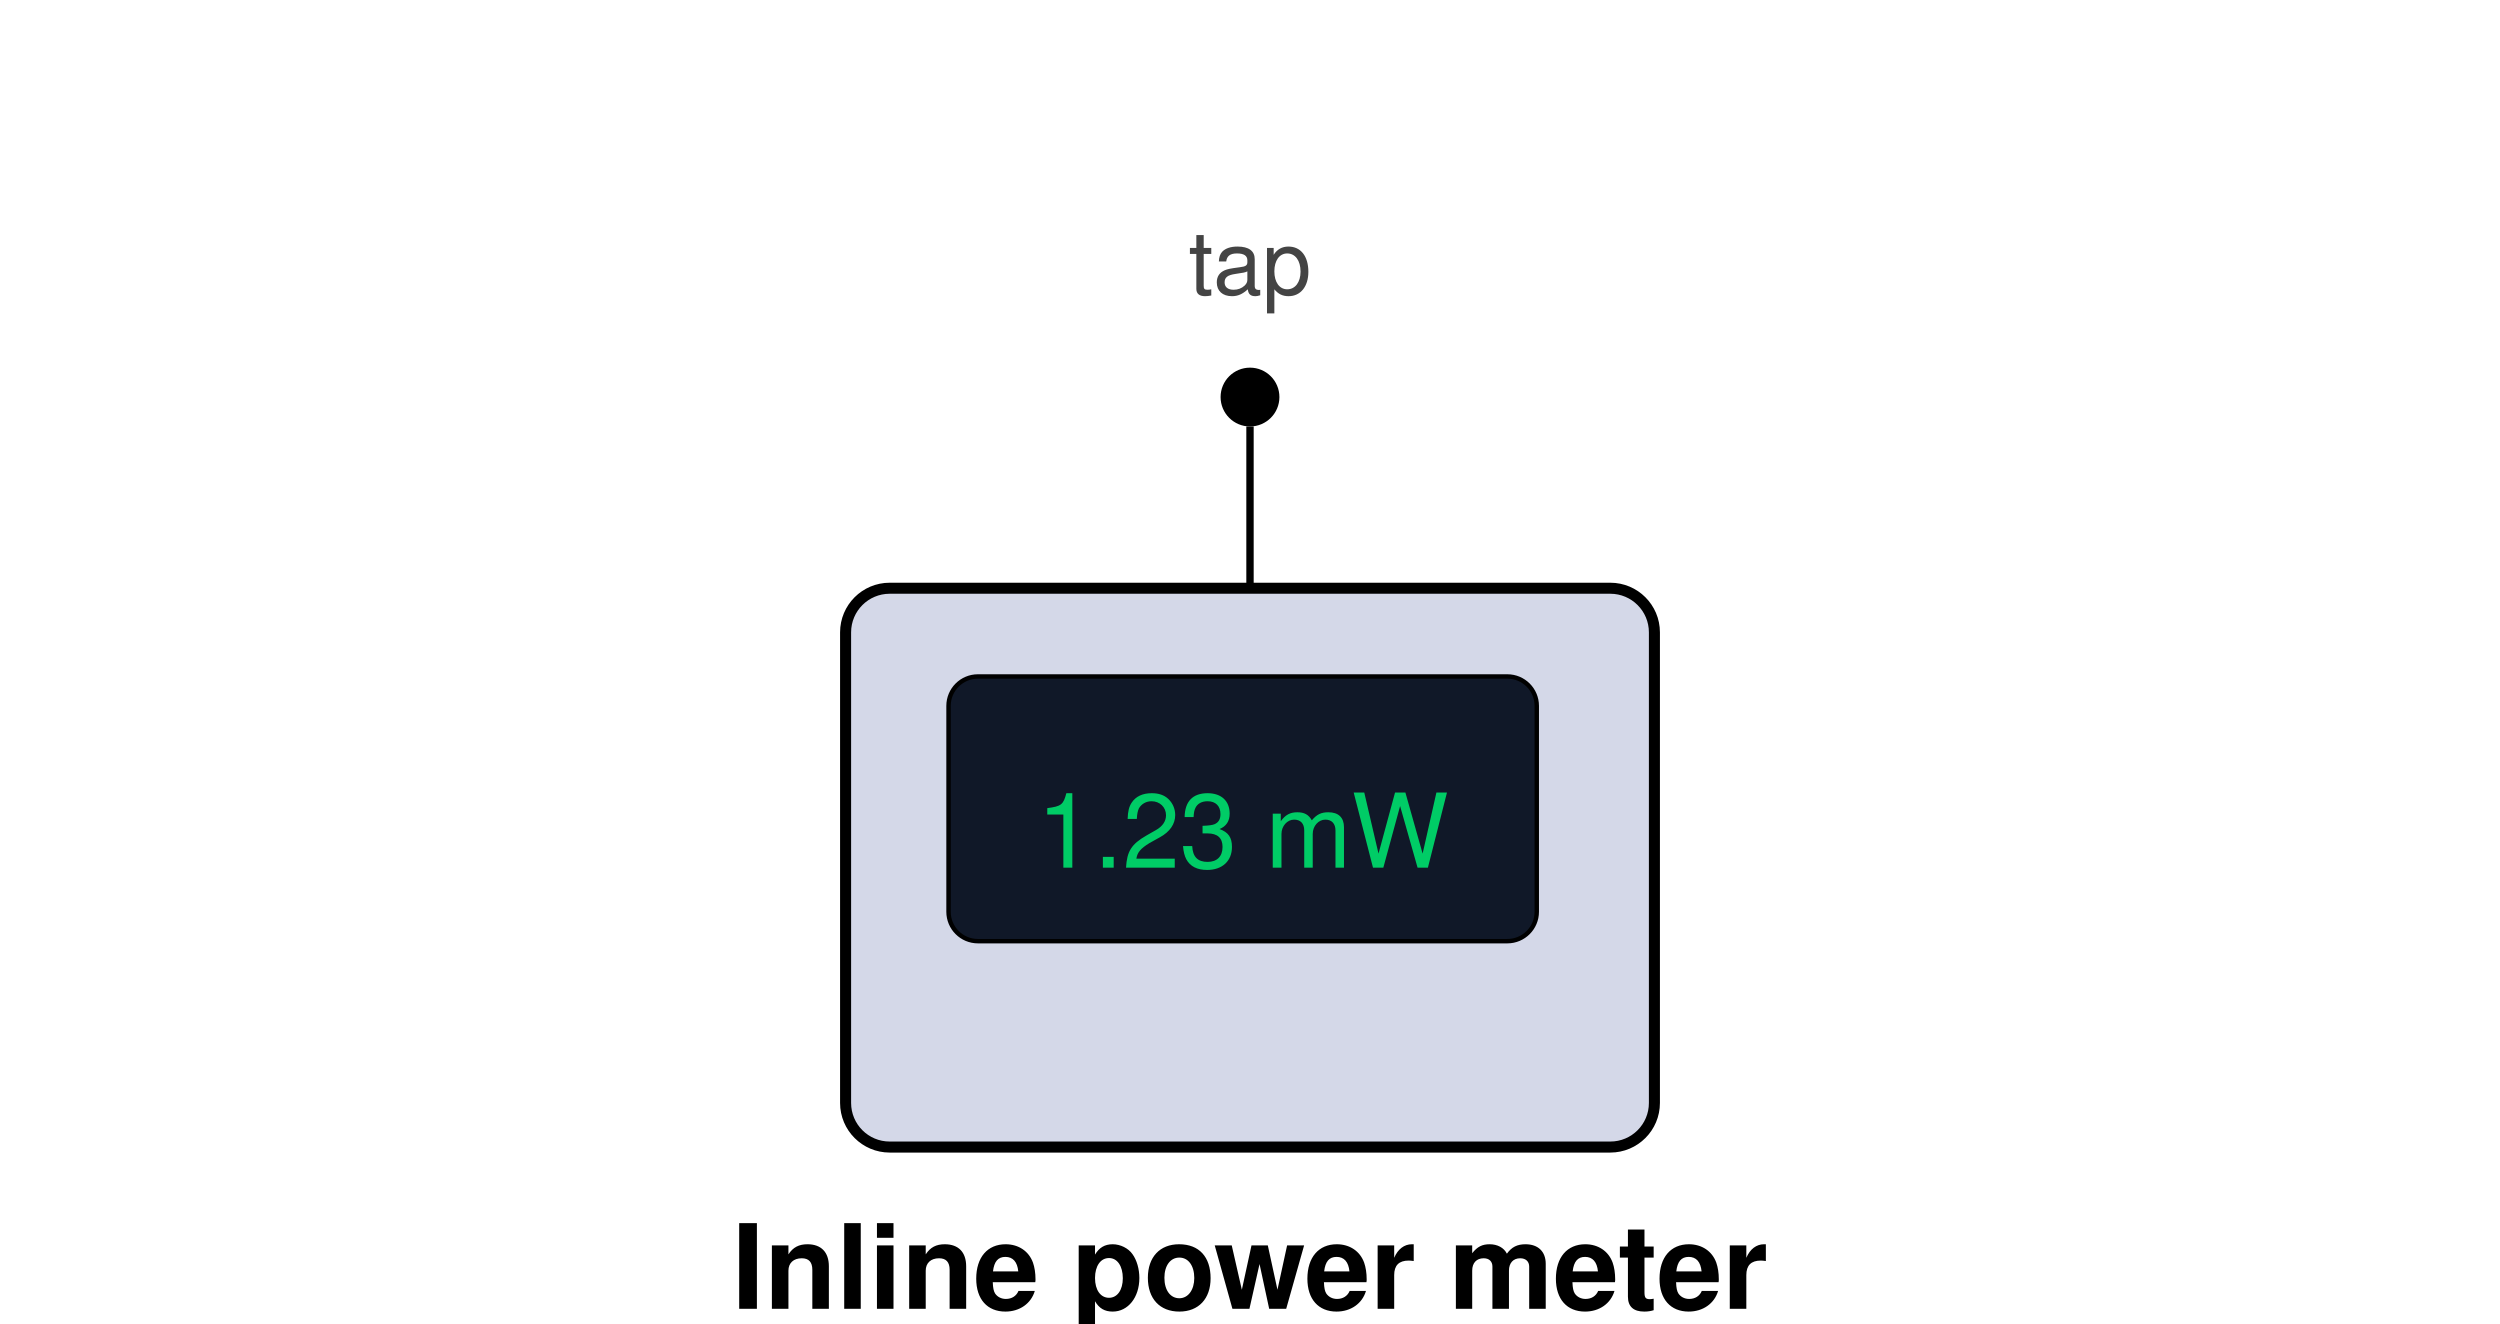
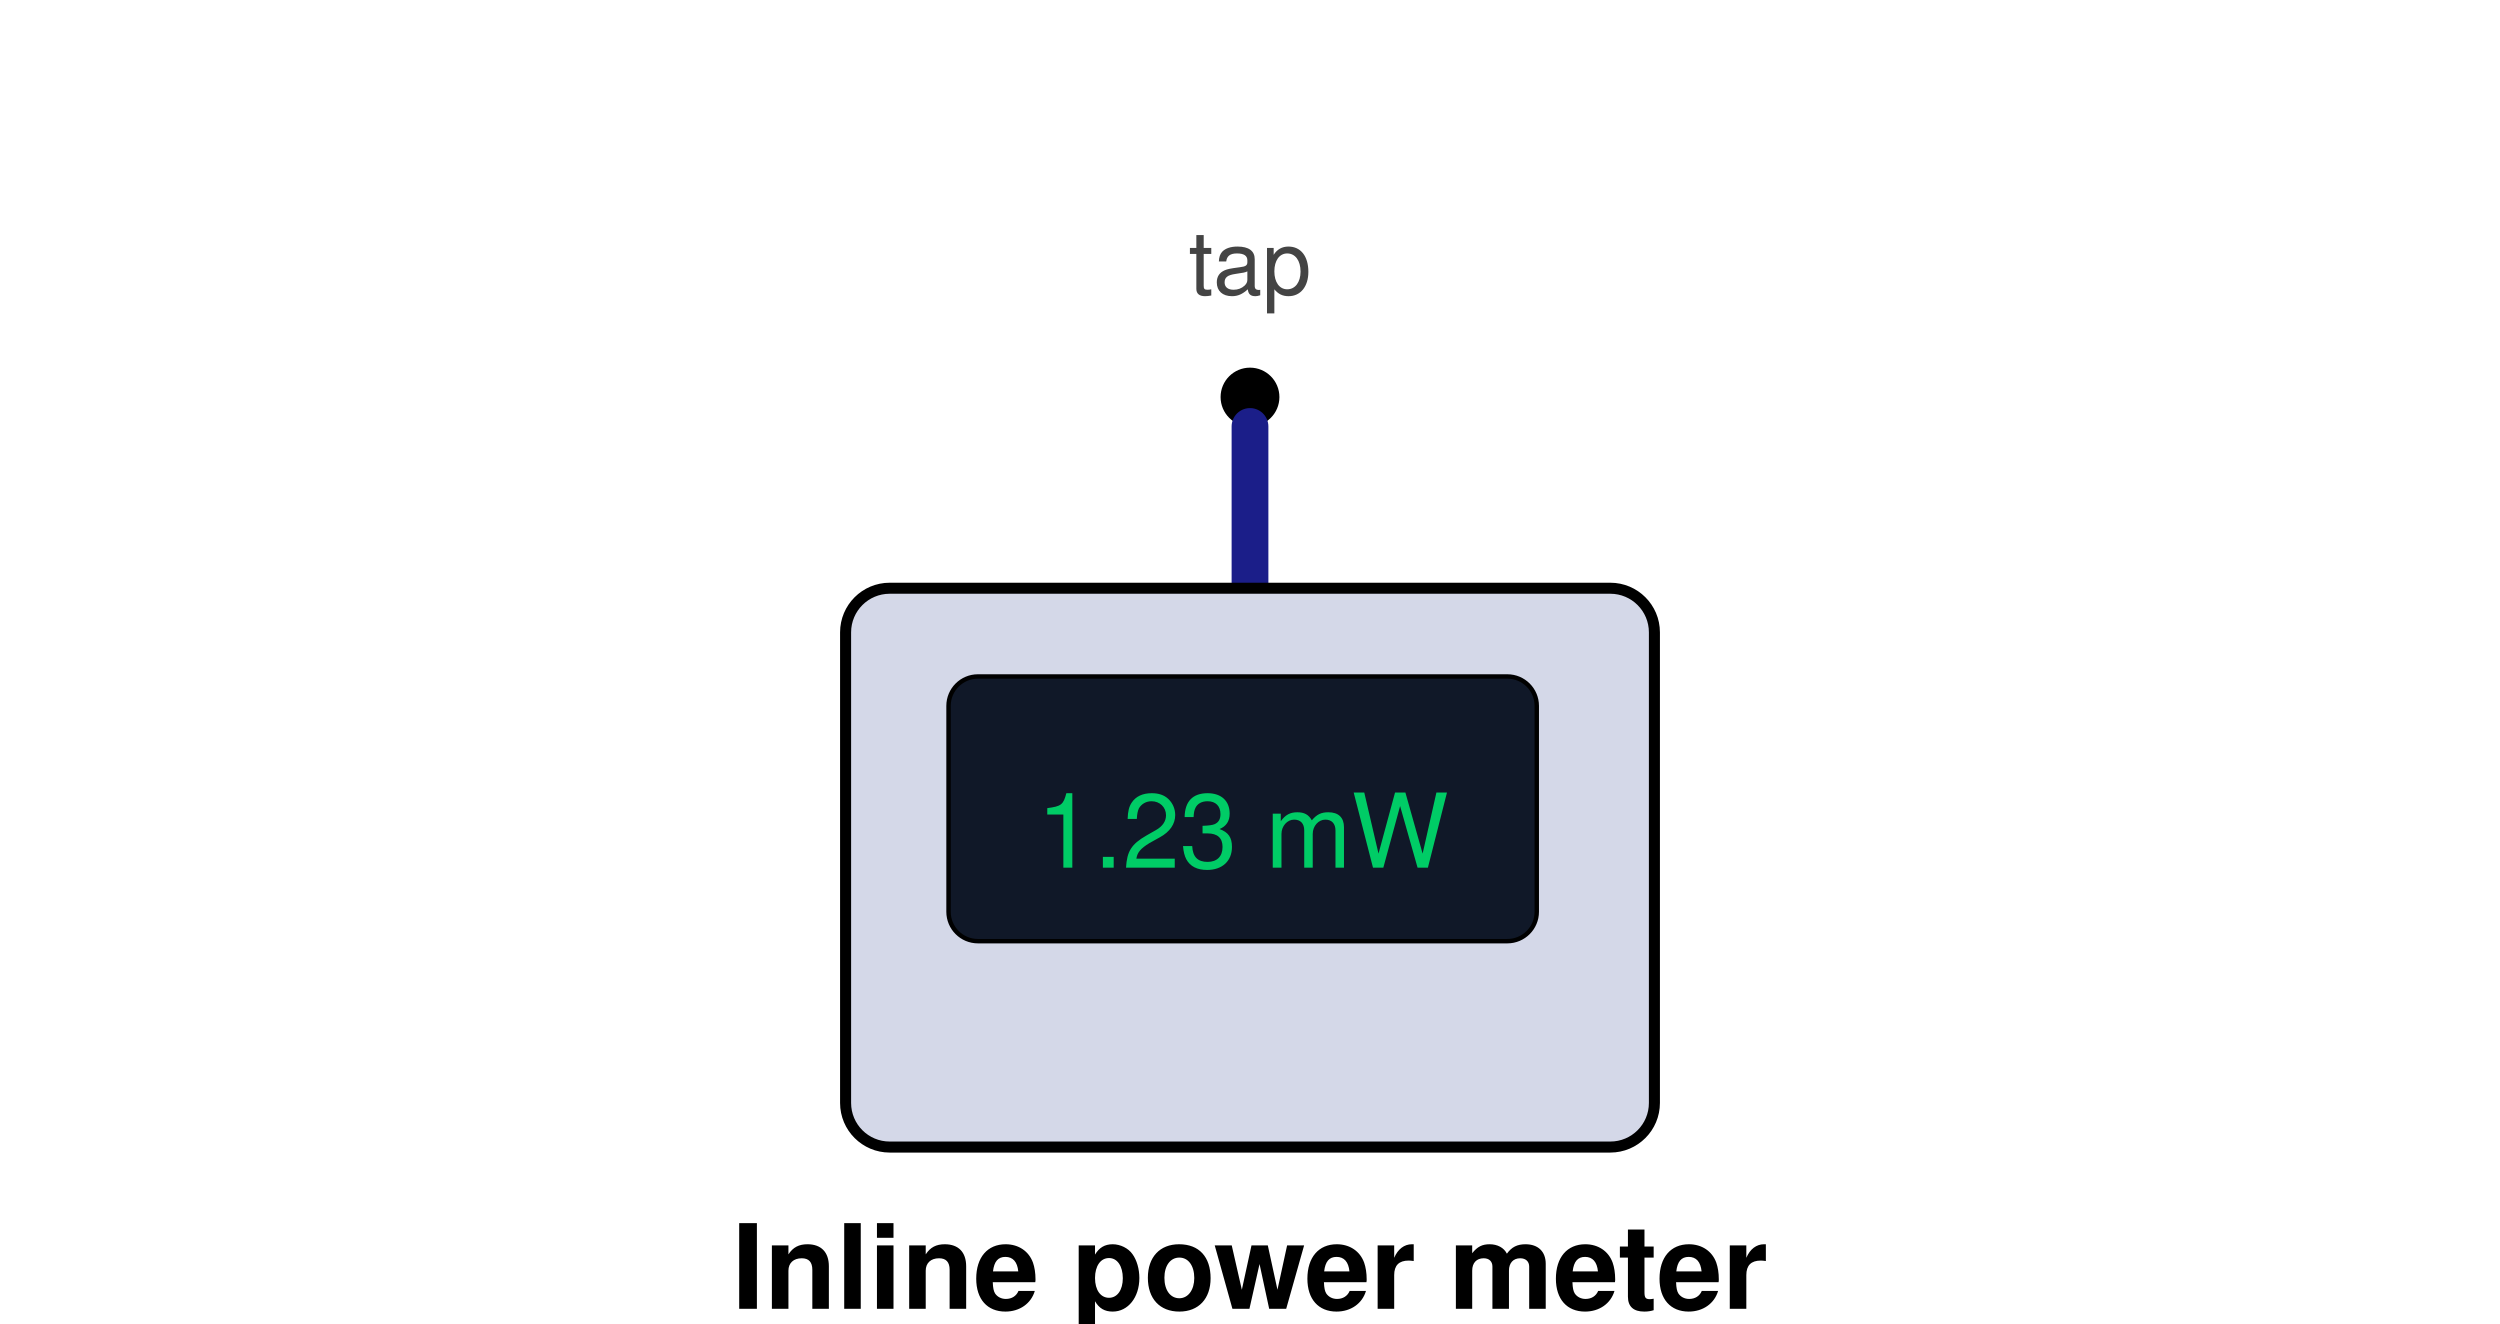
<svg xmlns="http://www.w3.org/2000/svg" viewBox="0 0 170 90" width="170" height="90">
  <defs>
    <marker id="arrowhead" markerWidth="6" markerHeight="4" refX="5" refY="2" orient="auto">
      <polygon points="0 0, 6 2, 0 4" fill="#000000" />
    </marker>
  </defs>
  <circle cx="85" cy="27" r="2" fill="#000000" />
-   <line x1="85" y1="29" x2="85" y2="40" stroke="#000000" stroke-width="0.5" />
+   <line x1="85" y1="29" x2="85" y2="40" stroke="#1B1E89" stroke-width="2.5" stroke-linecap="round" />
  <rect x="57.5" y="40" width="55" height="38" rx="3" fill="#D4D8E8" stroke="#000000" stroke-width="0.75" />
  <rect x="64.5" y="46" width="40" height="18" rx="2" fill="#101828" stroke="#000000" stroke-width="0.3" />
  <text x="84.5" y="59" font-family="Helvetica, Arial, sans-serif" font-size="7" fill="#00CC66" text-anchor="middle" font-weight="normal" data-display-readout="true">1.23 mW</text>
  <text x="85" y="20" font-family="Helvetica, Arial, sans-serif" font-size="6" fill="#444444" text-anchor="middle" font-weight="normal" font-style="normal">tap</text>
  <text x="85" y="89" font-family="Helvetica, Arial, sans-serif" font-size="8" fill="#000000" text-anchor="middle" font-weight="bold" font-style="normal">Inline power meter</text>
</svg>
